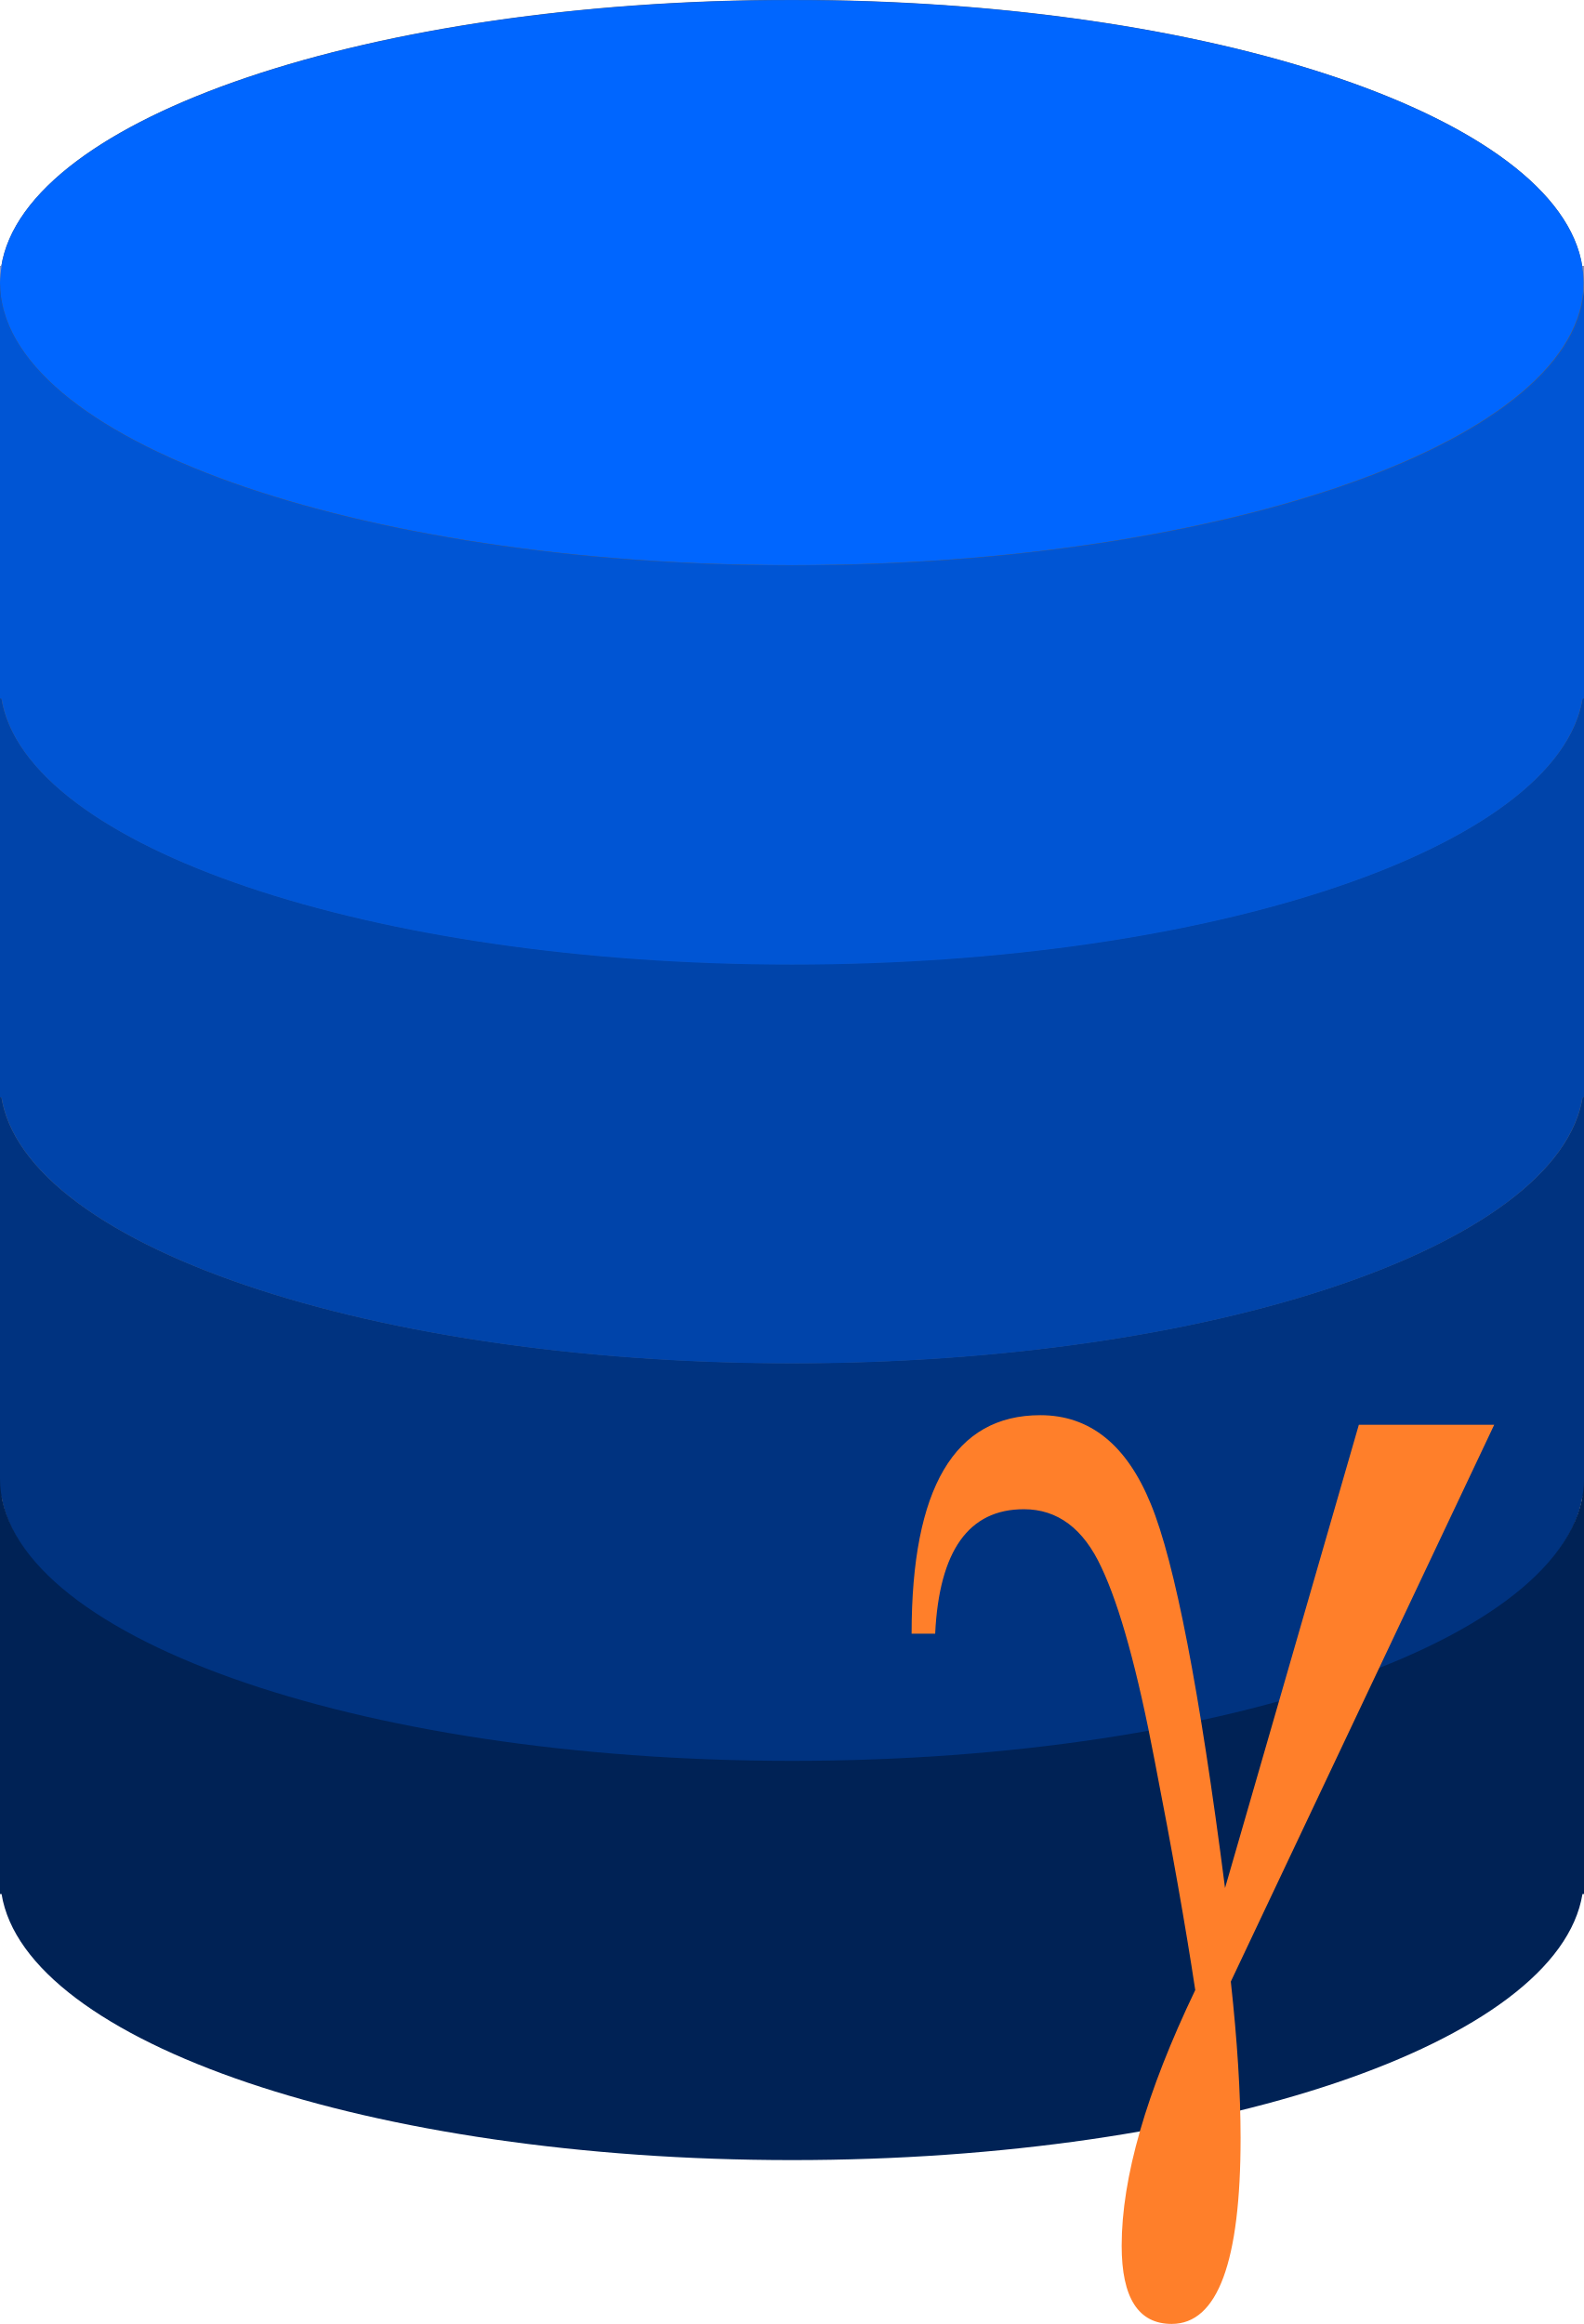
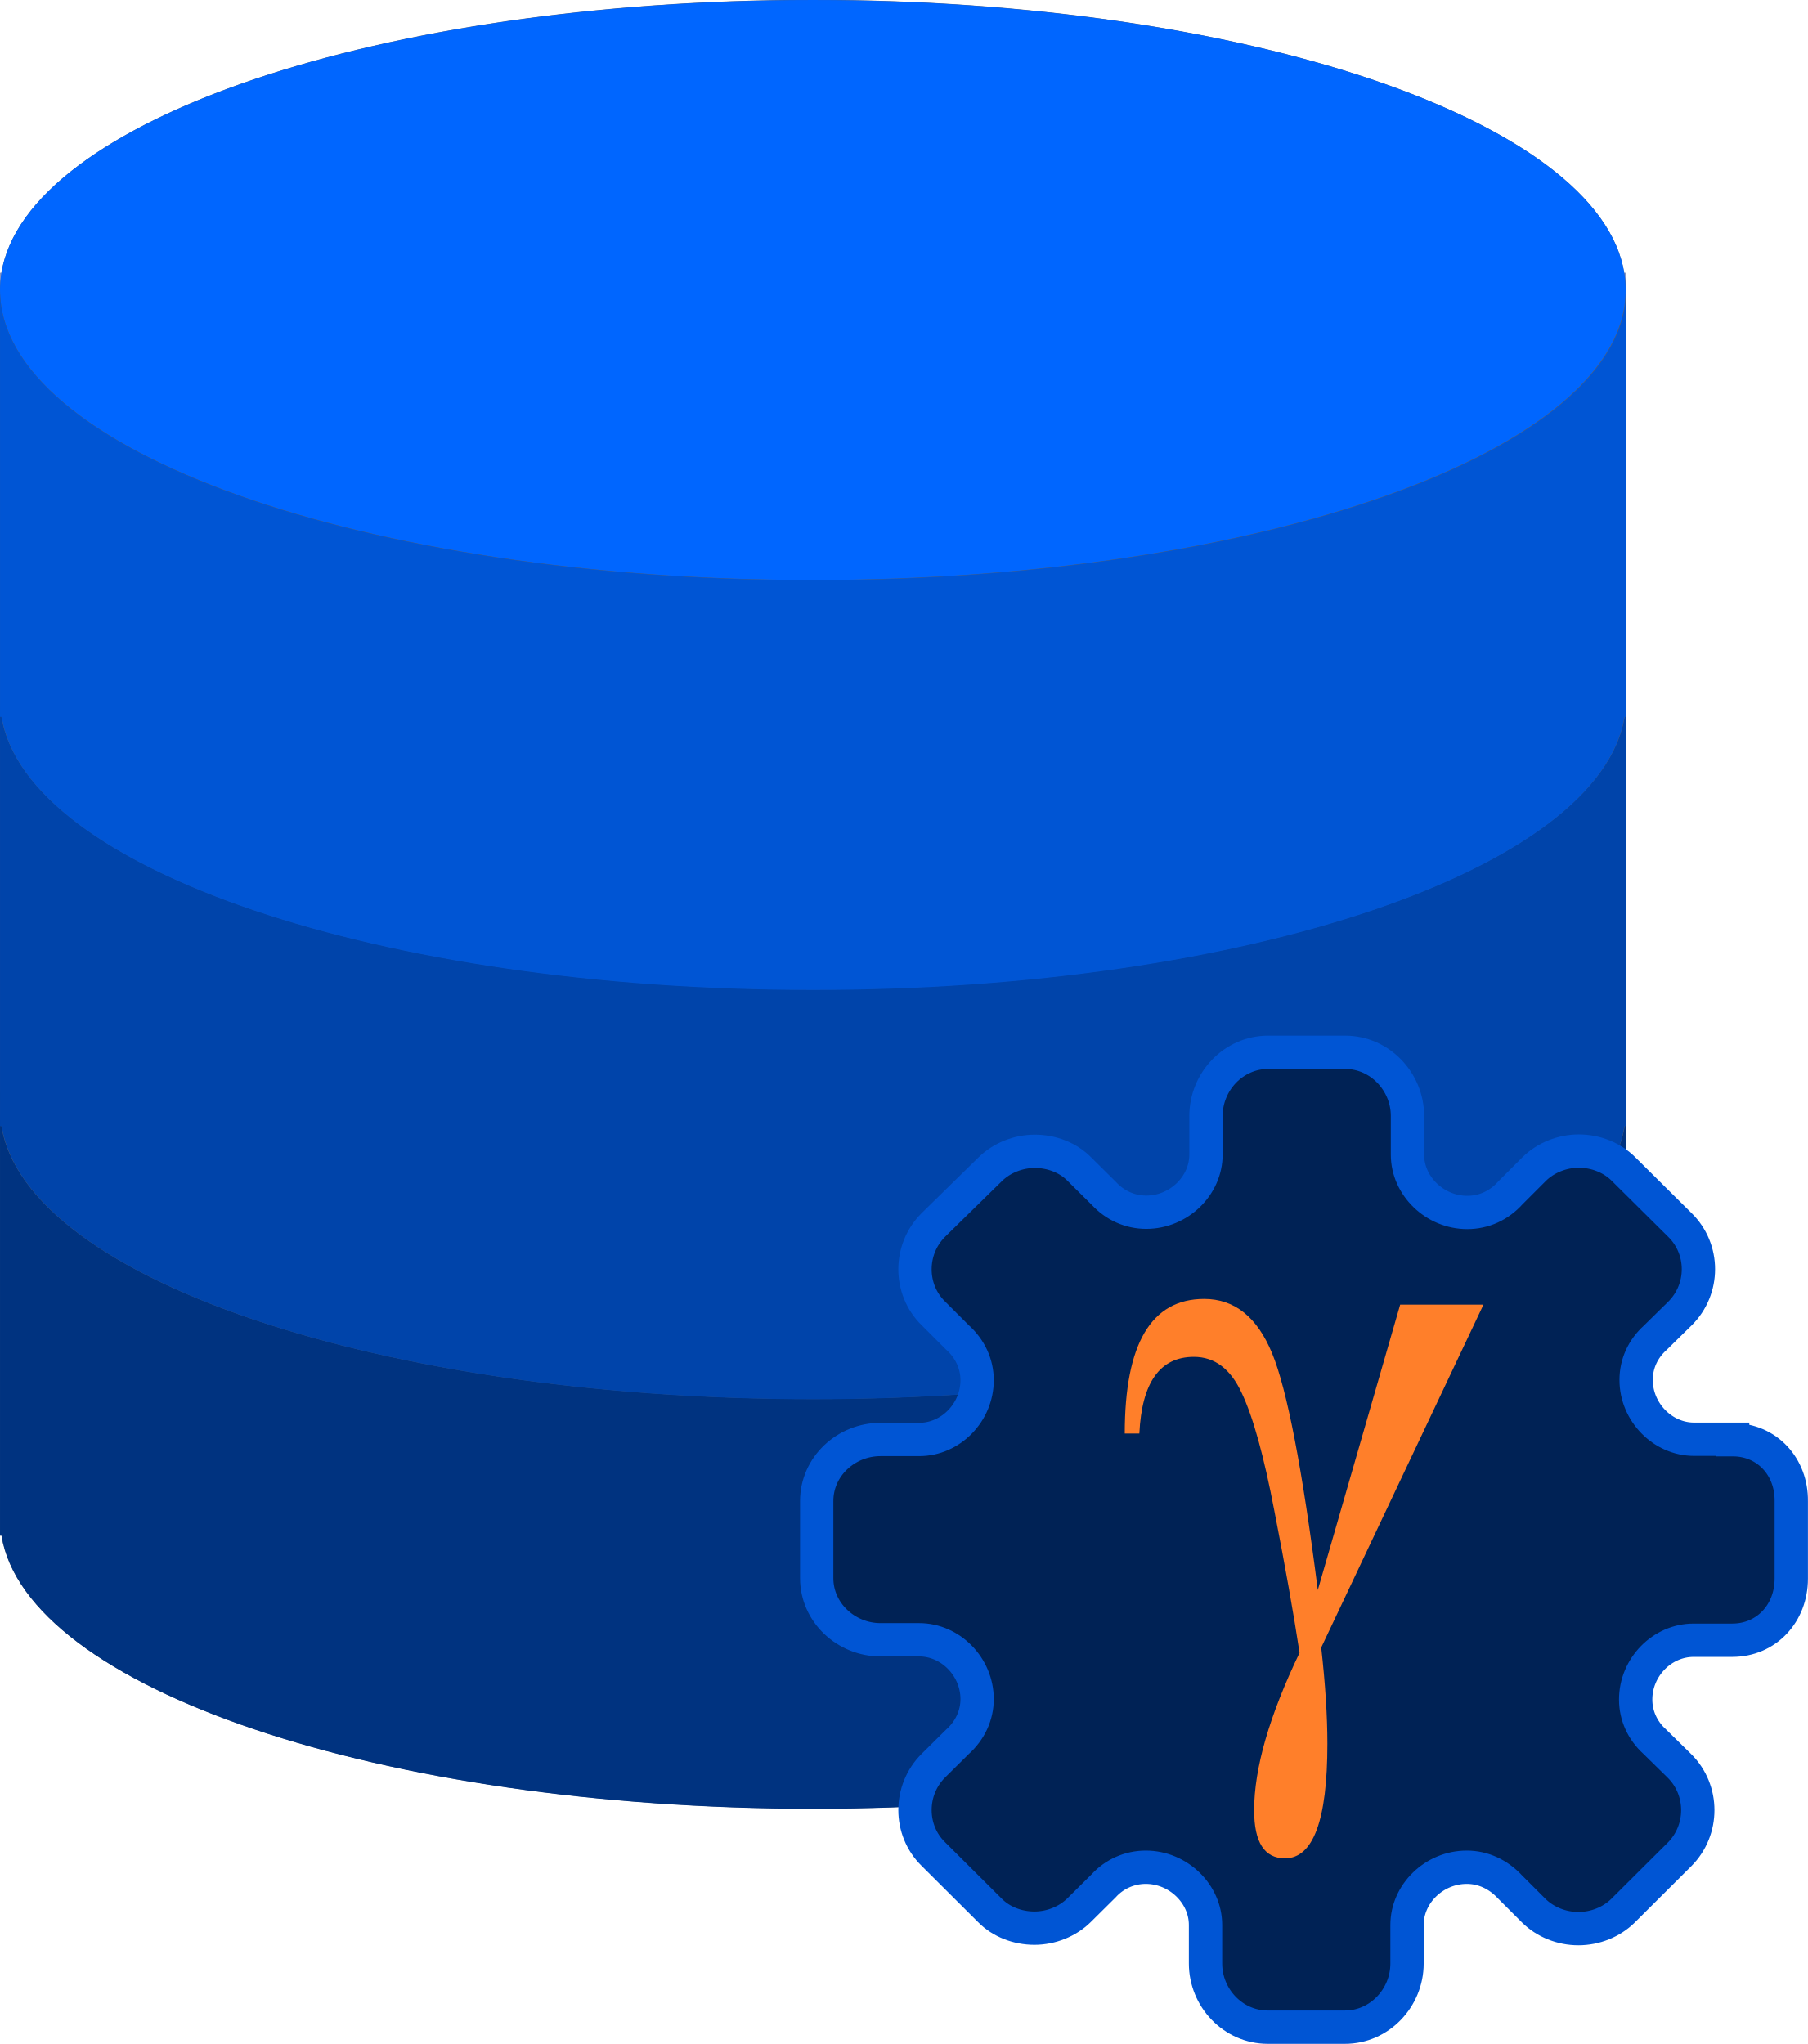
- <svg xmlns="http://www.w3.org/2000/svg" width="99.999" height="146.73" version="1.1" viewBox="0 0 7.125 10.454" xml:space="preserve">
-   <g transform="translate(0 -3.3316e-5)">
+ <svg xmlns="http://www.w3.org/2000/svg" width="111.2" height="125.74" version="1.1" viewBox="0 0 7.923 8.959" xml:space="preserve">
+   <g transform="translate(7.9501e-5 .00023531)">
    <g stroke-width=".149">
      <path d="m7.118 1.196c-0.108-0.667-1.659-1.197-3.556-1.197s-3.447 0.529-3.556 1.197h-0.007v5.534h0.007c0.108 0.667 1.659 1.197 3.556 1.197s3.447-0.529 3.556-1.197h0.007v-5.534z" fill="#545e73" />
-       <path d="m7.1536e-5 4.786v0.075c0-0.025 0.003-0.05 0.007-0.075z" fill="#38454f" />
+       <path d="m7.1535e-5 4.786v0.075c0-0.025 0.003-0.05 0.007-0.075z" fill="#38454f" />
      <path d="m7.118 4.786c4e-3 0.025 0.007 0.05 0.007 0.075v-0.075z" fill="#38454f" />
-       <path d="m7.1536e-5 2.991v0.075c0-0.025 0.003-0.05 0.007-0.075z" fill="#556080" />
+       <path d="m7.1535e-5 2.991v0.075c0-0.025 0.003-0.05 0.007-0.075z" fill="#556080" />
      <path d="m7.118 2.991c4e-3 0.025 0.007 0.05 0.007 0.075v-0.075z" fill="#556080" />
+       <path d="m7.1535e-5 1.196v0.075c0-0.025 0.003-0.05 0.007-0.075z" fill="#8697cb" />
+       <path d="m7.118 1.196c4e-3 0.025 0.007 0.05 0.007 0.075v-0.075z" fill="#8697cb" />
+     </g>
+     <g transform="translate(0 -.0002017)" stroke-width=".149">
      <ellipse cx="3.562" cy="1.271" rx="3.562" ry="1.271" fill="#06f" />
      <path d="m3.562 6.132c-1.967 0-3.562-0.569-3.562-1.271v1.87h0.007c0.108 0.667 1.659 1.197 3.556 1.197s3.447-0.529 3.556-1.197h0.007v-1.87c0 0.702-1.595 1.271-3.562 1.271z" fill="#003380" />
      <path d="m3.562 4.337c-1.967 0-3.562-0.569-3.562-1.271v1.87h0.007c0.108 0.667 1.659 1.197 3.556 1.197s3.447-0.529 3.556-1.197h0.007v-1.87c0 0.702-1.595 1.271-3.562 1.271z" fill="#04a" />
      <path d="m3.562 2.543c-1.967 0-3.562-0.569-3.562-1.271v1.87h0.007c0.108 0.667 1.659 1.197 3.556 1.197s3.447-0.529 3.556-1.197h0.007v-1.87c0 0.702-1.595 1.271-3.562 1.271z" fill="#0055d4" />
-       <path d="m7.1536e-5 1.196v0.075c0-0.025 0.003-0.05 0.007-0.075z" fill="#8697cb" />
-       <path d="m7.118 1.196c4e-3 0.025 0.007 0.05 0.007 0.075v-0.075z" fill="#8697cb" />
-       <path d="m3.562 7.921c-1.967 0-3.562-0.569-3.562-1.271v1.87h0.007c0.108 0.667 1.659 1.197 3.556 1.197s3.447-0.529 3.556-1.197h0.007v-1.87c0 0.702-1.595 1.271-3.562 1.271z" fill="#025" />
    </g>
-     <path d="m6.113 6.409h0.609l-1.185 2.505q0.044 0.402 0.044 0.703 0 0.837-0.31 0.837-0.225 0-0.225-0.352 0-0.459 0.331-1.15-0.065-0.429-0.183-1.034-0.115-0.605-0.239-0.867-0.121-0.262-0.349-0.262-0.372 0-0.399 0.56h-0.106q0-0.983 0.579-0.983 0.334 0 0.497 0.399 0.163 0.396 0.334 1.728z" fill="#ff7f2a" filter="url(#editing-jagged-67)" stroke-width=".016" />
+     <path d="m7.593 6.308h-0.169c-0.138 0-0.254-0.119-0.254-0.26 0-0.071 0.03-0.136 0.083-0.184l0.109-0.107c0.108-0.107 0.108-0.282 0-0.388l-0.248-0.246c-0.049-0.049-0.121-0.078-0.195-0.078-0.073 0-0.145 0.029-0.195 0.078l-0.105 0.105c-0.05 0.056-0.117 0.086-0.189 0.086-0.142 0-0.262-0.116-0.262-0.253v-0.17c0-0.15-0.121-0.279-0.273-0.279h-0.338c-0.151 0-0.272 0.128-0.272 0.279v0.169c0 0.137-0.119 0.253-0.262 0.253-0.071 0-0.137-0.03-0.185-0.082l-0.108-0.107c-0.049-0.05-0.121-0.078-0.195-0.078-0.073 0-0.145 0.029-0.195 0.078l-0.25 0.245c-0.107 0.107-0.107 0.282 0 0.387l0.105 0.105c0.056 0.05 0.087 0.117 0.087 0.188 0 0.142-0.116 0.26-0.254 0.26h-0.169c-0.152 0-0.28 0.119-0.28 0.27v0.338c0 0.15 0.128 0.27 0.28 0.27h0.169c0.138 0 0.254 0.119 0.254 0.26 0 0.071-0.031 0.138-0.087 0.188l-0.105 0.104c-0.107 0.107-0.107 0.282 0 0.387l0.248 0.247c0.049 0.05 0.121 0.078 0.195 0.078 0.073 0 0.145-0.029 0.195-0.078l0.108-0.107c0.047-0.052 0.114-0.082 0.185-0.082 0.142 0 0.262 0.116 0.262 0.253v0.169c0 0.15 0.12 0.279 0.273 0.279h0.338c0.151 0 0.272-0.128 0.272-0.279v-0.169c0-0.137 0.119-0.253 0.262-0.253 0.071 0 0.138 0.031 0.189 0.086l0.105 0.105c0.05 0.049 0.121 0.078 0.195 0.078s0.145-0.029 0.195-0.078l0.248-0.247c0.107-0.107 0.107-0.282 0-0.388l-0.109-0.107c-0.053-0.048-0.083-0.114-0.083-0.184 0-0.142 0.116-0.26 0.254-0.26h0.169c0.151 0 0.259-0.119 0.259-0.27v-0.339c0.002-0.151-0.106-0.27-0.257-0.27z" fill="#025" stroke="#0055d4" stroke-width=".146" />
+     <path d="m6.136 5.718h0.365l-0.711 1.503q0.027 0.241 0.027 0.422 0 0.502-0.186 0.502-0.135 0-0.135-0.211 0-0.275 0.199-0.69-0.039-0.257-0.11-0.62-0.069-0.363-0.144-0.52-0.073-0.157-0.209-0.157-0.223 0-0.239 0.336h-0.064q0-0.59 0.348-0.59 0.2 0 0.298 0.239 0.098 0.238 0.2 1.037z" fill="#ff7f2a" filter="url(#editing-jagged-67)" stroke-width=".01" />
  </g>
</svg>
